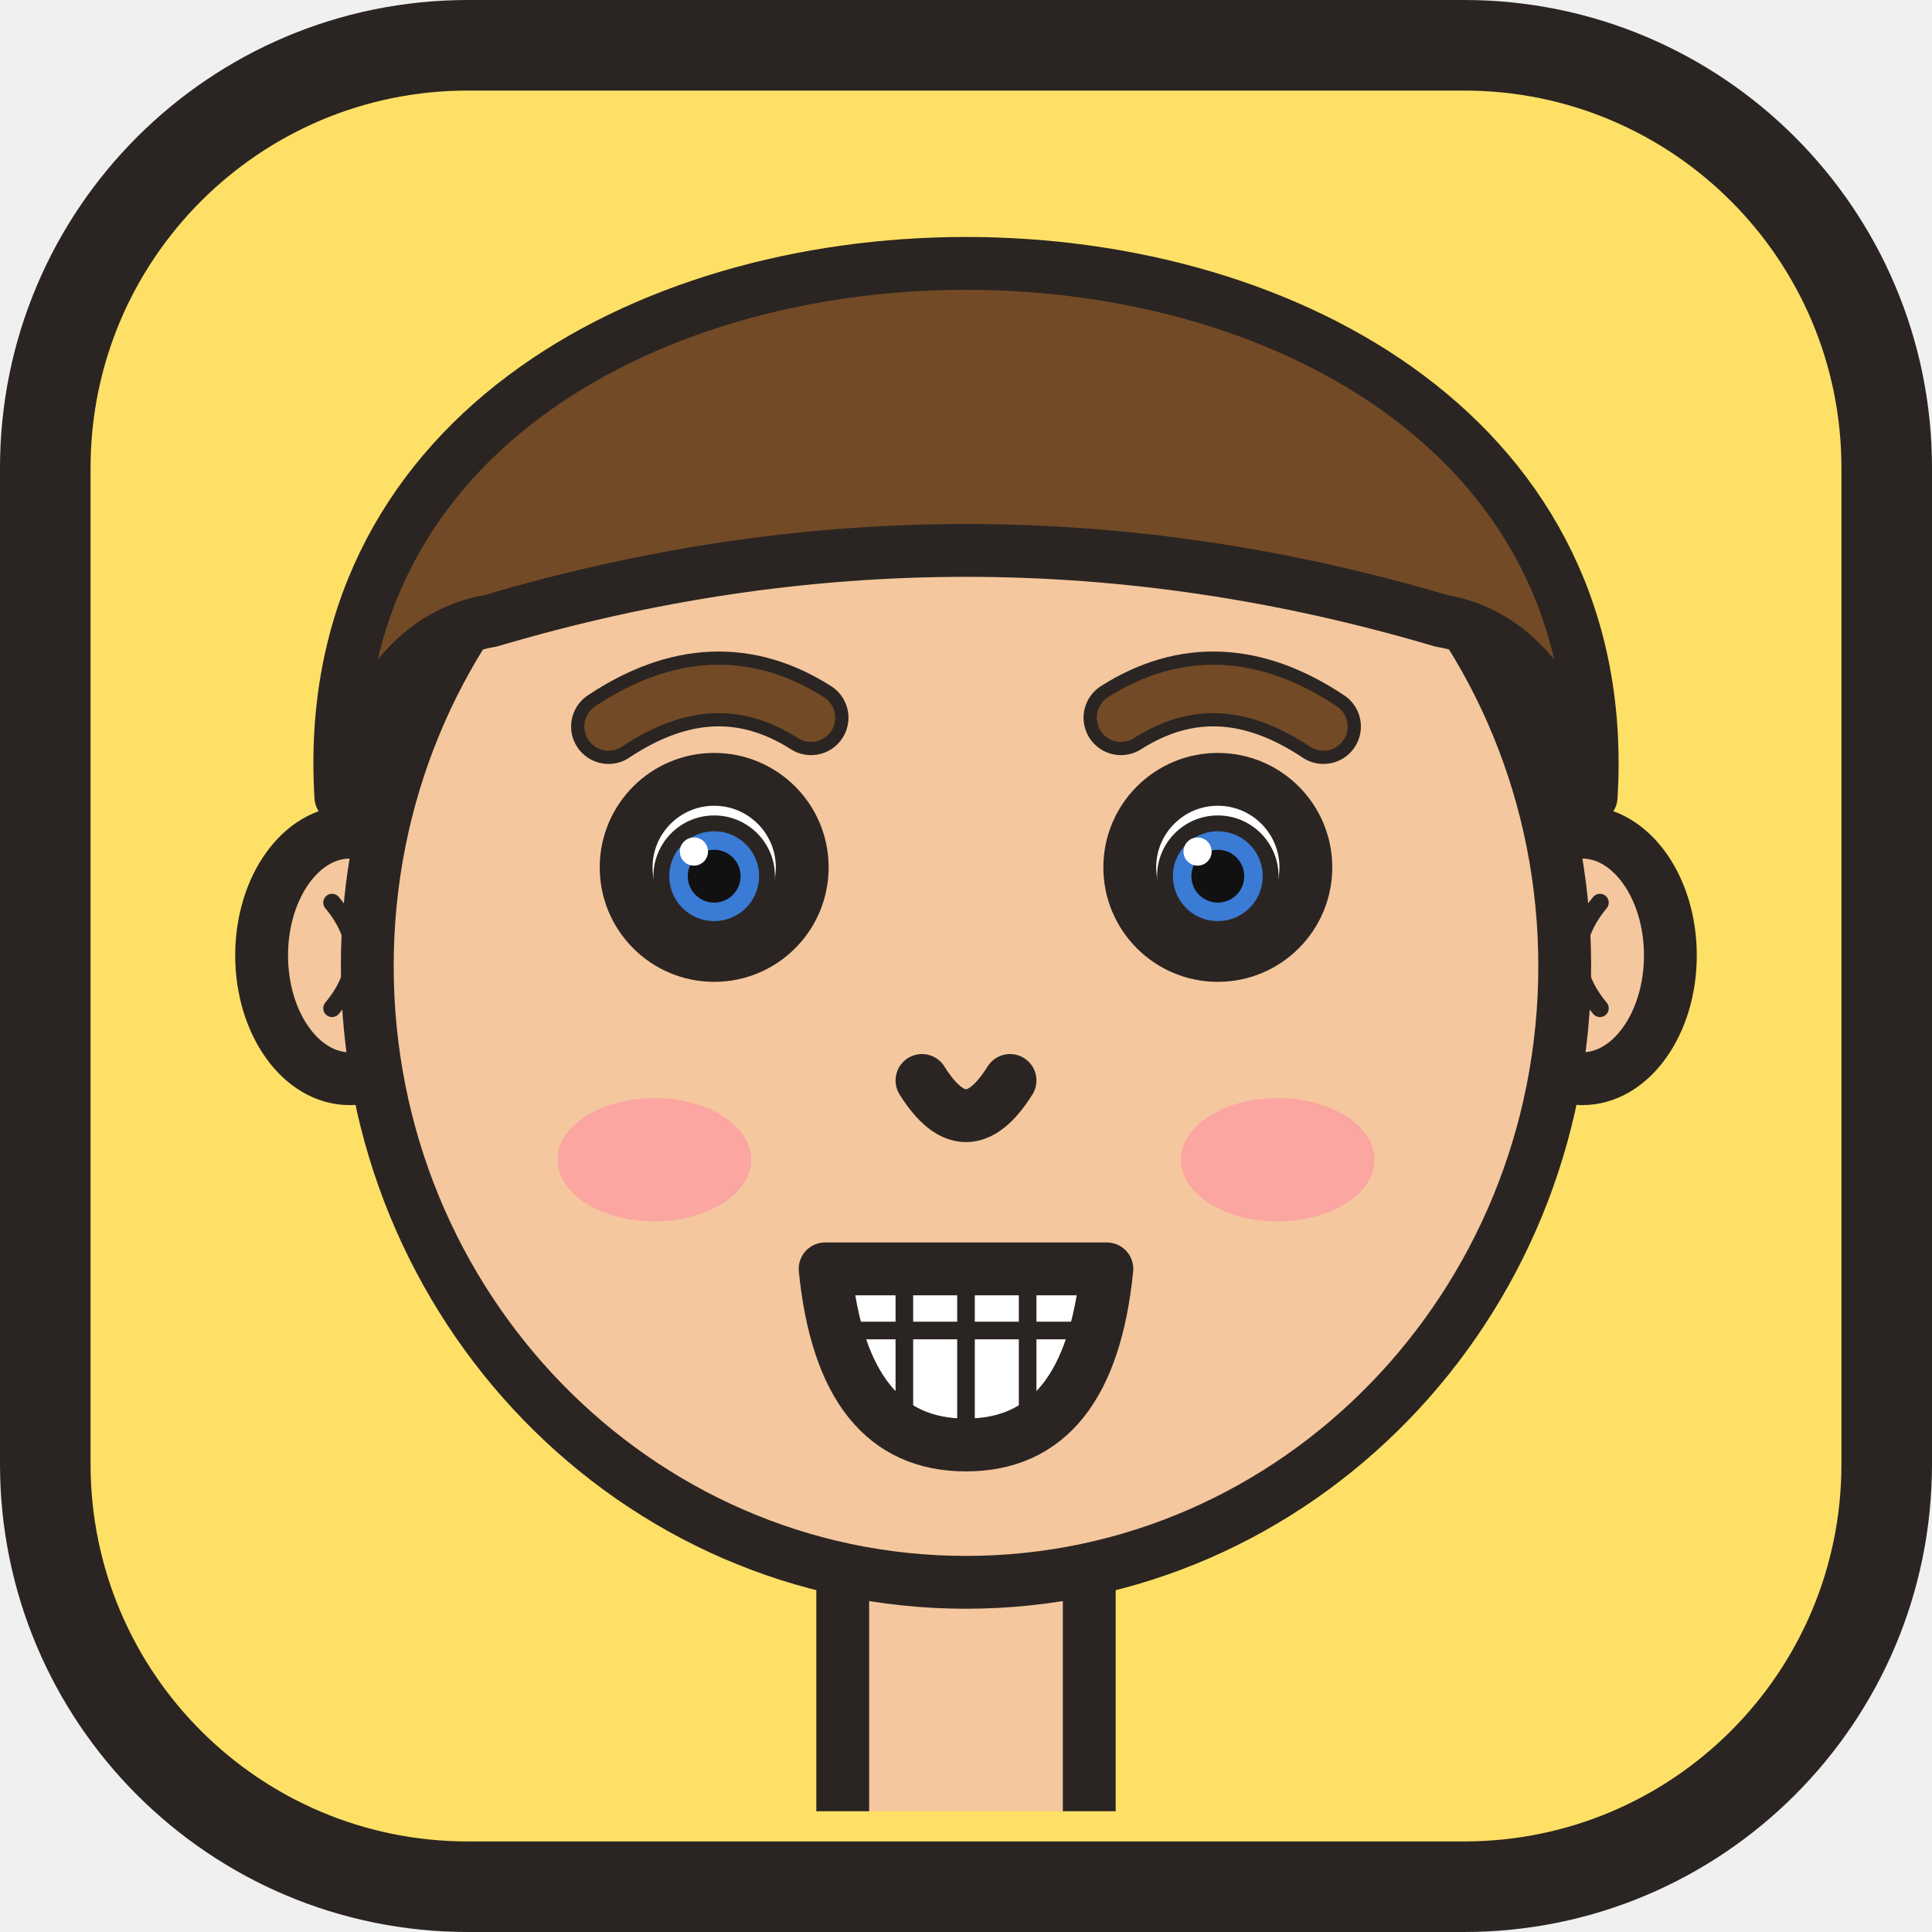
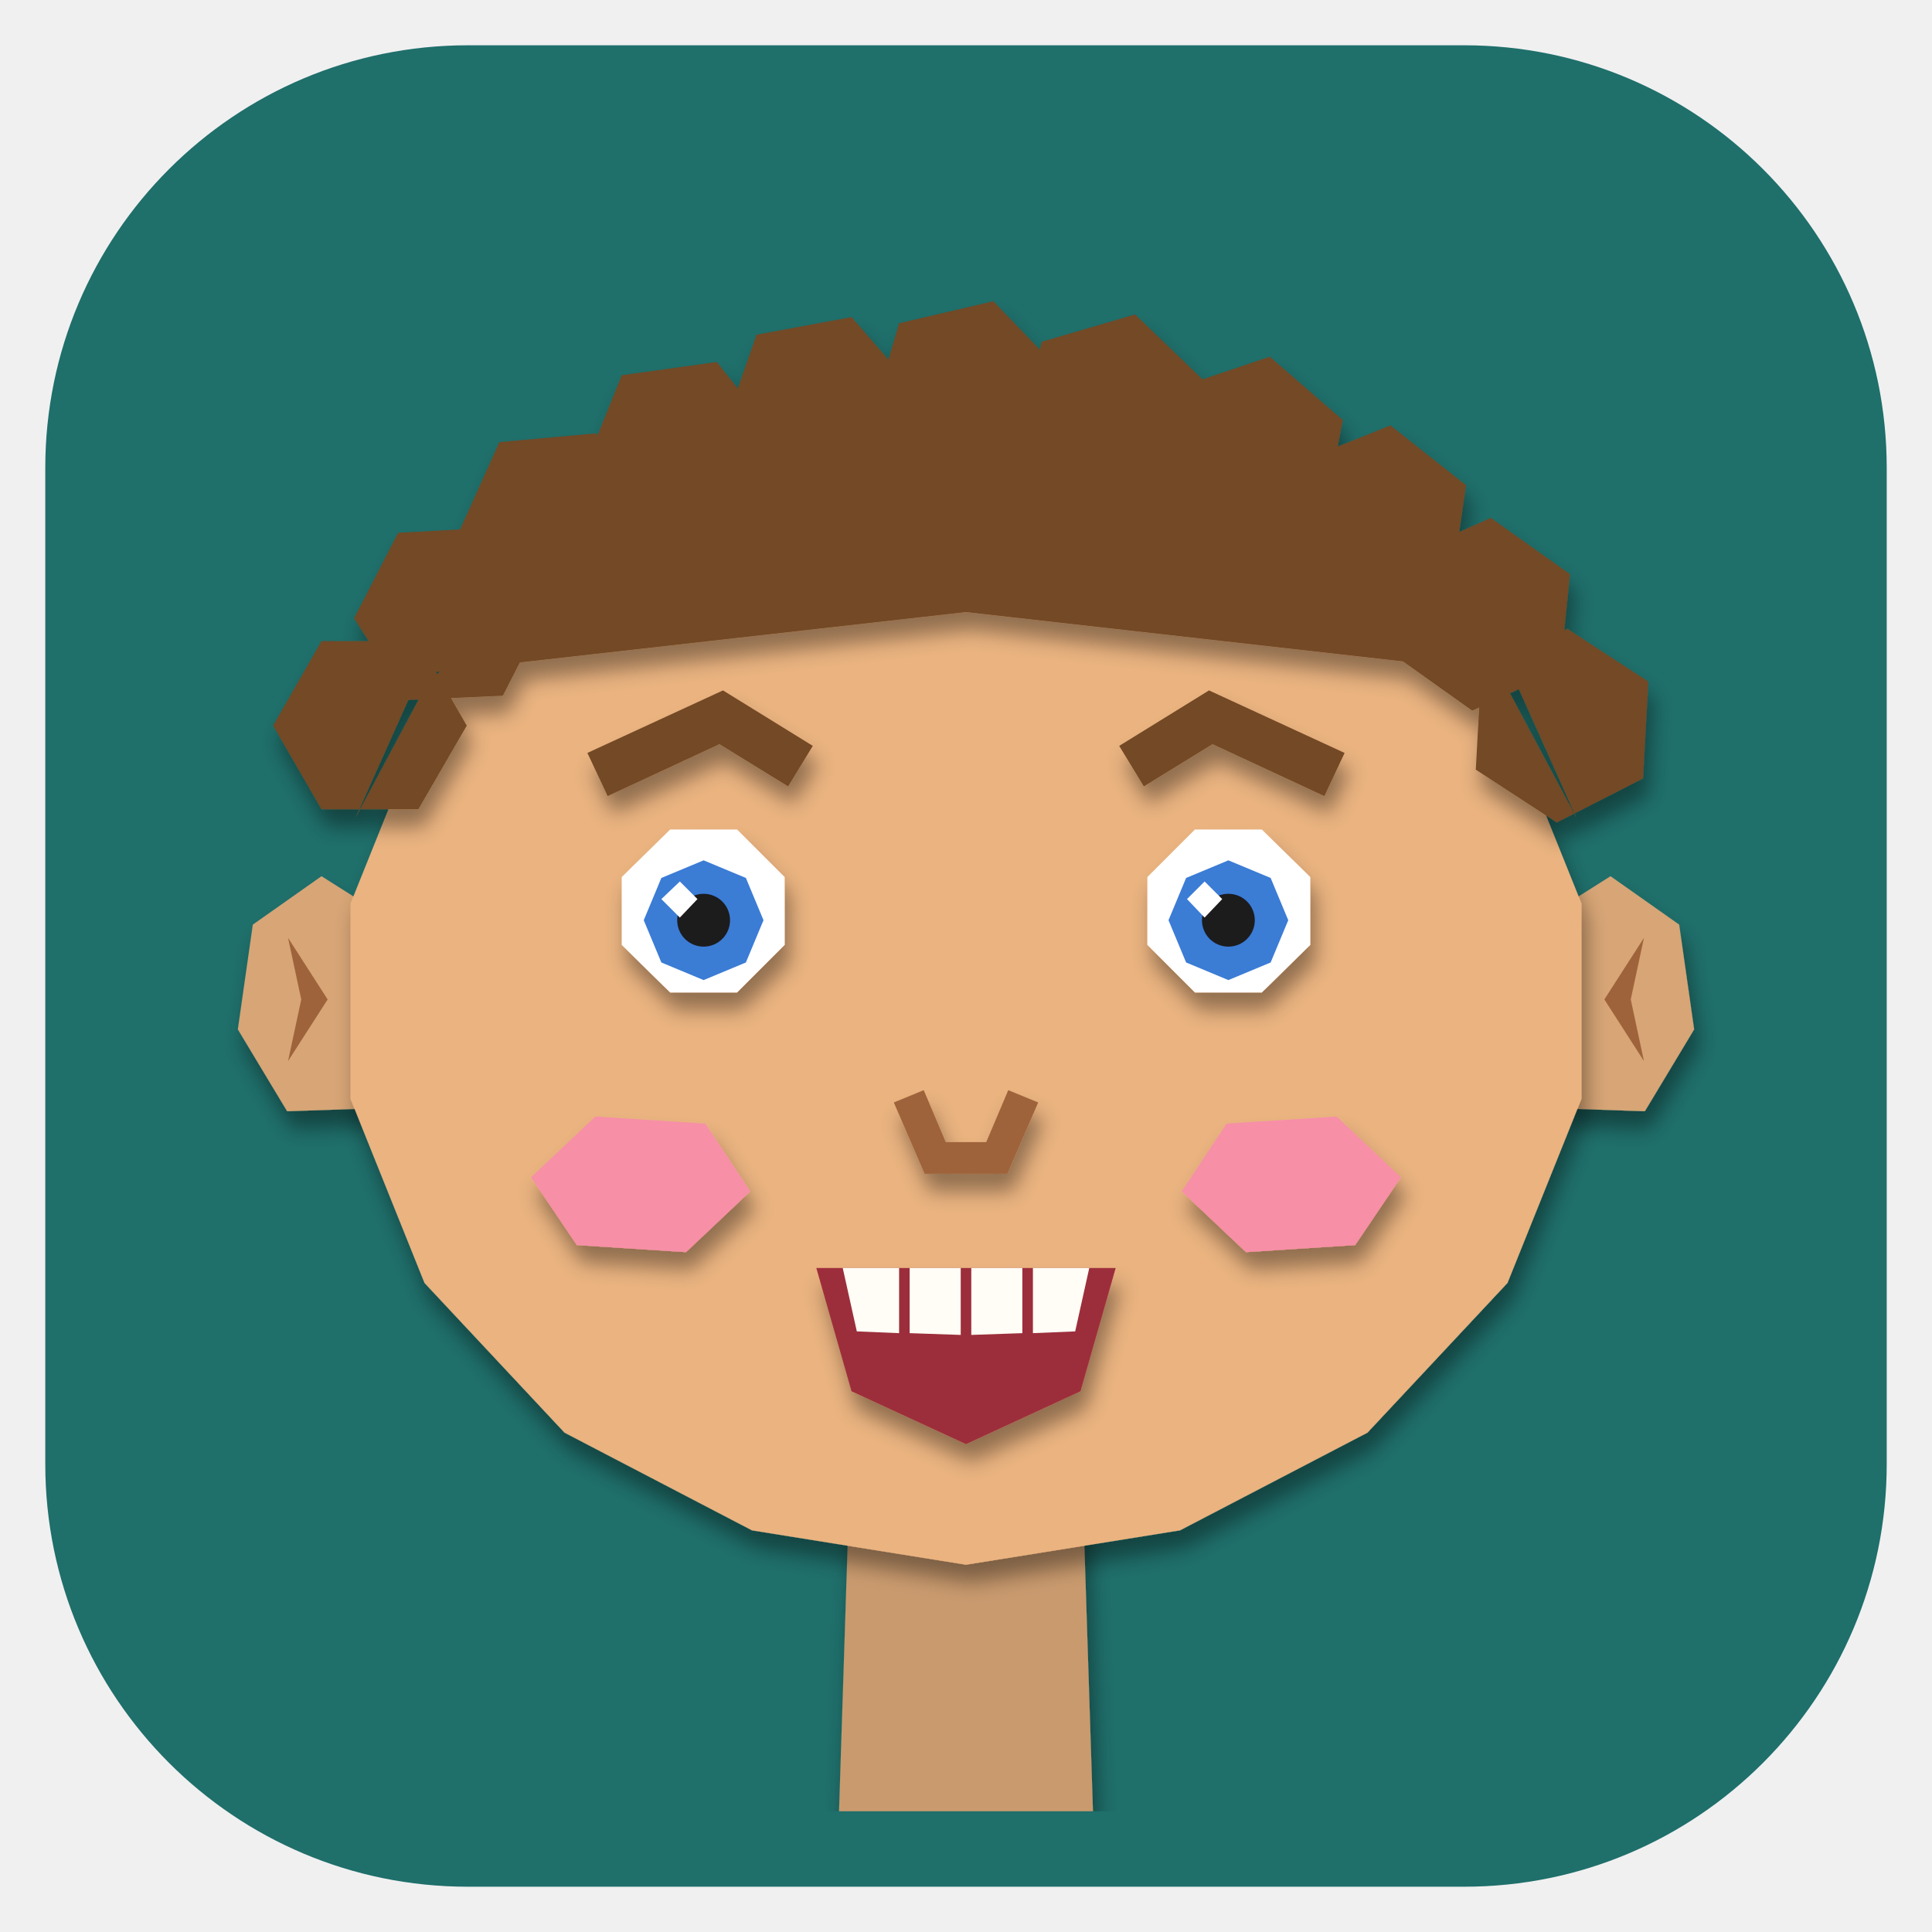
<svg xmlns="http://www.w3.org/2000/svg" viewBox="0 0 64 64">
-   <rect x="1.5" y="1.5" width="61" height="61" rx="14" fill="#ffe066" stroke="#2a2522" stroke-width="3" />
+   <defs>
+     <filter id="paper-cut" x="-15%" y="-25%" width="130%" height="175%" color-interpolation-filters="sRGB">
+       <feTurbulence type="fractalNoise" baseFrequency=".8" numOctaves="3" seed="3" result="n" />
+       <feColorMatrix in="n" type="matrix" values="0 0 0 0 0  0 0 0 0 0  0 0 0 0 0  0 0 0 -.48 .31" result="g" />
+       <feComposite in="g" in2="SourceAlpha" operator="in" result="grain" />
+       <feMerge result="tex">
+         <feMergeNode in="SourceGraphic" />
+         <feMergeNode in="grain" />
+       </feMerge>
+       <feDropShadow in="tex" dx=".6" dy="2" stdDeviation="1.1" flood-color="#000" flood-opacity=".38" />
+     </filter>
+   </defs>
+   <rect x="1.5" y="1.5" width="61" height="61" rx="14" fill="#1f6f6b" />
  <svg x="4" y="4" width="56" height="56" viewBox="4 24 192 192">
-     <g stroke="#2a2522" stroke-width="6" stroke-linejoin="round" stroke-linecap="round">
-       <path d="M86 174 L86 228 L114 228 L114 174Z" fill="#f5c79e" />
-       <path d="M12 254 Q16 226 60 219 Q80 230 100 230 Q120 230 140 219 Q184 226 188 254Z" fill="#e74c3c" />
-       <g fill="#f5c79e">
-         <ellipse cx="30" cy="118.8" rx="10" ry="14" />
-         <path fill="none" stroke-width="2" d="M28 112.8 q5 6 0 12" />
-         <ellipse cx="170" cy="118.8" rx="10" ry="14" />
-         <path fill="none" stroke-width="2" d="M172 112.8 q-5 6 0 12" />
-       </g>
-       <g fill="#f5c79e">
-         <ellipse cx="100" cy="120" rx="68" ry="70" />
-       </g>
-       <g fill="#ff8fa3" opacity=".6" stroke="none">
-         <ellipse cx="64.6" cy="142" rx="11" ry="7" />
-         <ellipse cx="135.4" cy="142" rx="11" ry="7" />
-       </g>
-       <path fill="#734a26" d="M29 100.8 C24 20 176 20 171 100.8 Q166 82.8 154 80.8 Q100 64.8 46 80.8 Q34 82.8 29 100.8Z" />
-       <circle cx="71.4" cy="108.8" r="10" fill="#fff" />
-       <circle cx="71.4" cy="109.8" r="6" fill="#3a7bd5" stroke-width="1.8" />
-       <circle cx="71.4" cy="109.8" r="3" fill="#111" stroke="none" />
-       <circle cx="69.1" cy="107.0" r="1.6" fill="#fff" stroke="none" />
-       <circle cx="128.6" cy="108.8" r="10" fill="#fff" />
-       <circle cx="128.6" cy="109.8" r="6" fill="#3a7bd5" stroke-width="1.8" />
-       <circle cx="128.6" cy="109.8" r="3" fill="#111" stroke="none" />
-       <circle cx="126.3" cy="107.0" r="1.6" fill="#fff" stroke="none" />
-       <path d="M82.4 91.8 Q71.4 84.8 59.4 92.8 M117.6 91.8 Q128.6 84.8 140.6 92.8" fill="none" stroke-width="8.5" />
-       <path d="M82.4 91.8 Q71.4 84.8 59.4 92.8 M117.6 91.8 Q128.6 84.8 140.6 92.8" fill="none" stroke="#734a26" stroke-width="5.5" />
-       <path fill="none" d="M95 133 Q100 141 105 133" />
-       <path fill="#fff" d="M84 154.4 L116 154.4 Q114 174.4 100 174.4 Q86 174.4 84 154.4Z" />
-       <path fill="none" stroke-width="2" d="M85 161.4 L115 161.4 M93 154.4 L93 172.4 M100 154.4 L100 174.4 M107 154.4 L107 172.4" />
+     <g filter="url(#paper-cut)">
+       <path fill="#c99a6e" d="M87 172L113 172L115 234L85 234Z" />
+     </g>
+     <g filter="url(#paper-cut)">
+       <path fill="#e74c3c" d="M12 254L27 227L62 218L100 231L138 218L173 227L188 254Z" />
+     </g>
+     <g filter="url(#paper-cut)">
+       <path fill="#d7a576" d="M36.8 126.5L31.6 136.2L22.9 136.5L17.3 127.2L19 115.3L26.8 109.8L34.7 114.8ZM163.2 126.5L168.4 136.2L177.1 136.5L182.7 127.2L181 115.3L173.2 109.8L165.3 114.8Z" />
+       <path fill="#9f643a" d="M23 116.8L27.5 123.8L23 130.8L24.5 123.8ZM177 116.8L172.5 123.8L177 130.8L175.5 123.8Z" />
+     </g>
+     <g filter="url(#paper-cut)">
+       <path fill="#eab380" d="M100 188L75.7 184.1L54.4 173L38.5 156L30.1 135.1L30.1 112.9L38.5 92L54.4 75L75.7 63.9L100 60L124.3 63.9L145.6 75L161.5 92L169.9 112.9L169.9 135.1L161.5 156L145.6 173L124.3 184.1Z" />
+     </g>
+     <g filter="url(#paper-cut)">
+       <path fill="#f78fa7" d="M75.5 145.6L68.2 152.5L55.8 151.7L50.6 144L57.9 137.1L70.4 137.9ZM124.5 145.6L131.8 152.5L144.2 151.7L149.4 144L142.1 137.1L129.6 137.9Z" />
+     </g>
+     <g filter="url(#paper-cut)">
+       <path fill="#734a26" d="M30.7 103.1L38.6 88.3L50.3 75.7L65 66.1L82 60L100 58L118 60L135 66.1L149.7 75.7L161.4 88.3L169.3 103.1L162 86.8L100 79.8L38 86.8ZM43.3 92.7L37.8 102.2L26.8 102.2L21.3 92.7L26.8 83.1L37.8 83.1ZM47.4 89.3L36.4 89.8L30.5 80.5L35.5 70.8L46.5 70.2L52.4 79.5ZM48.8 79.5L42.5 70.5L47 60.5L58 59.5L64.4 68.4L59.8 78.4ZM56.8 63.1L60.9 52.9L71.7 51.4L78.5 60L74.4 70.2L63.5 71.8ZM76.2 48.3L87 46.3L94.2 54.6L90.6 65L79.8 67.1L72.6 58.7ZM103.1 44.5L110.7 52.4L107.6 63L96.9 65.5L89.3 57.6L92.4 47ZM127.1 53.6L124.5 64.3L114 67.3L106 59.7L108.6 49.1L119.2 46ZM140.7 68.8L130.2 72.4L122 65.1L124.1 54.3L134.5 50.8L142.8 58ZM145 80.4L136.4 73.5L138 62.7L148.2 58.6L156.8 65.4L155.2 76.3ZM148.5 84.6L149.6 73.6L159.6 69.1L168.6 75.5L167.5 86.4L157.5 91ZM158.5 86.7L168.3 81.7L177.5 87.7L176.9 98.7L167.1 103.7L157.9 97.7Z" />
+     </g>
+     <g filter="url(#paper-cut)">
+       <path fill="#fff" d="M79.4 117.6L74 123L66.4 123L60.9 117.6L60.9 109.9L66.4 104.5L74 104.5L79.4 109.9Z" />
+       <path fill="#3a7bd5" d="M77 114.8L75 119.6L70.2 121.6L65.4 119.6L63.4 114.8L65.4 110L70.2 108L75 110Z" />
+       <circle cx="70.2" cy="114.8" r="3" fill="#1b1b1f" />
+       <path fill="#fff" d="M69.5 112.4L67.5 114.5L65.4 112.4L67.5 110.4Z" />
+       <path fill="#fff" d="M139.1 117.6L133.6 123L126 123L120.6 117.6L120.6 109.9L126 104.5L133.6 104.5L139.1 109.9Z" />
+       <path fill="#3a7bd5" d="M136.6 114.8L134.6 119.6L129.8 121.6L125 119.6L123 114.8L125 110L129.8 108L134.6 110Z" />
+       <circle cx="129.8" cy="114.8" r="3" fill="#1b1b1f" />
+       <path fill="#fff" d="M129.1 112.4L127.1 114.5L125.1 112.4L127.1 110.4Z" />
+     </g>
+     <g filter="url(#paper-cut)">
+       <path fill="#734a26" fill-rule="evenodd" d="M79.8 99.6L72 94.8L59.3 100.7L57 95.8L72.4 88.7L82.6 95Z" />
+       <path fill="#734a26" fill-rule="evenodd" d="M117.4 95L127.6 88.7L143 95.8L140.7 100.7L128 94.8L120.2 99.6Z" />
+       <path fill="#9f643a" d="M95.2 134.1L97.7 140L102.3 140L104.8 134.1L108.2 135.5L104.7 143.6L95.3 143.6L91.8 135.5Z" />
+       <path fill="#9c2f3a" d="M83 154.3L117 154.3L113 168.3L100 174.3L87 168.3Z" />
+       <path fill="#fffdf5" d="M86 154.3L92.4 154.3L92.4 161.7L87.6 161.5ZM93.6 154.3L99.4 154.3L99.4 161.9L93.6 161.7ZM100.6 154.3L106.4 154.3L106.4 161.7L100.6 161.9ZM107.6 154.3L114 154.3L112.4 161.5L107.6 161.7Z" />
    </g>
  </svg>
</svg>
